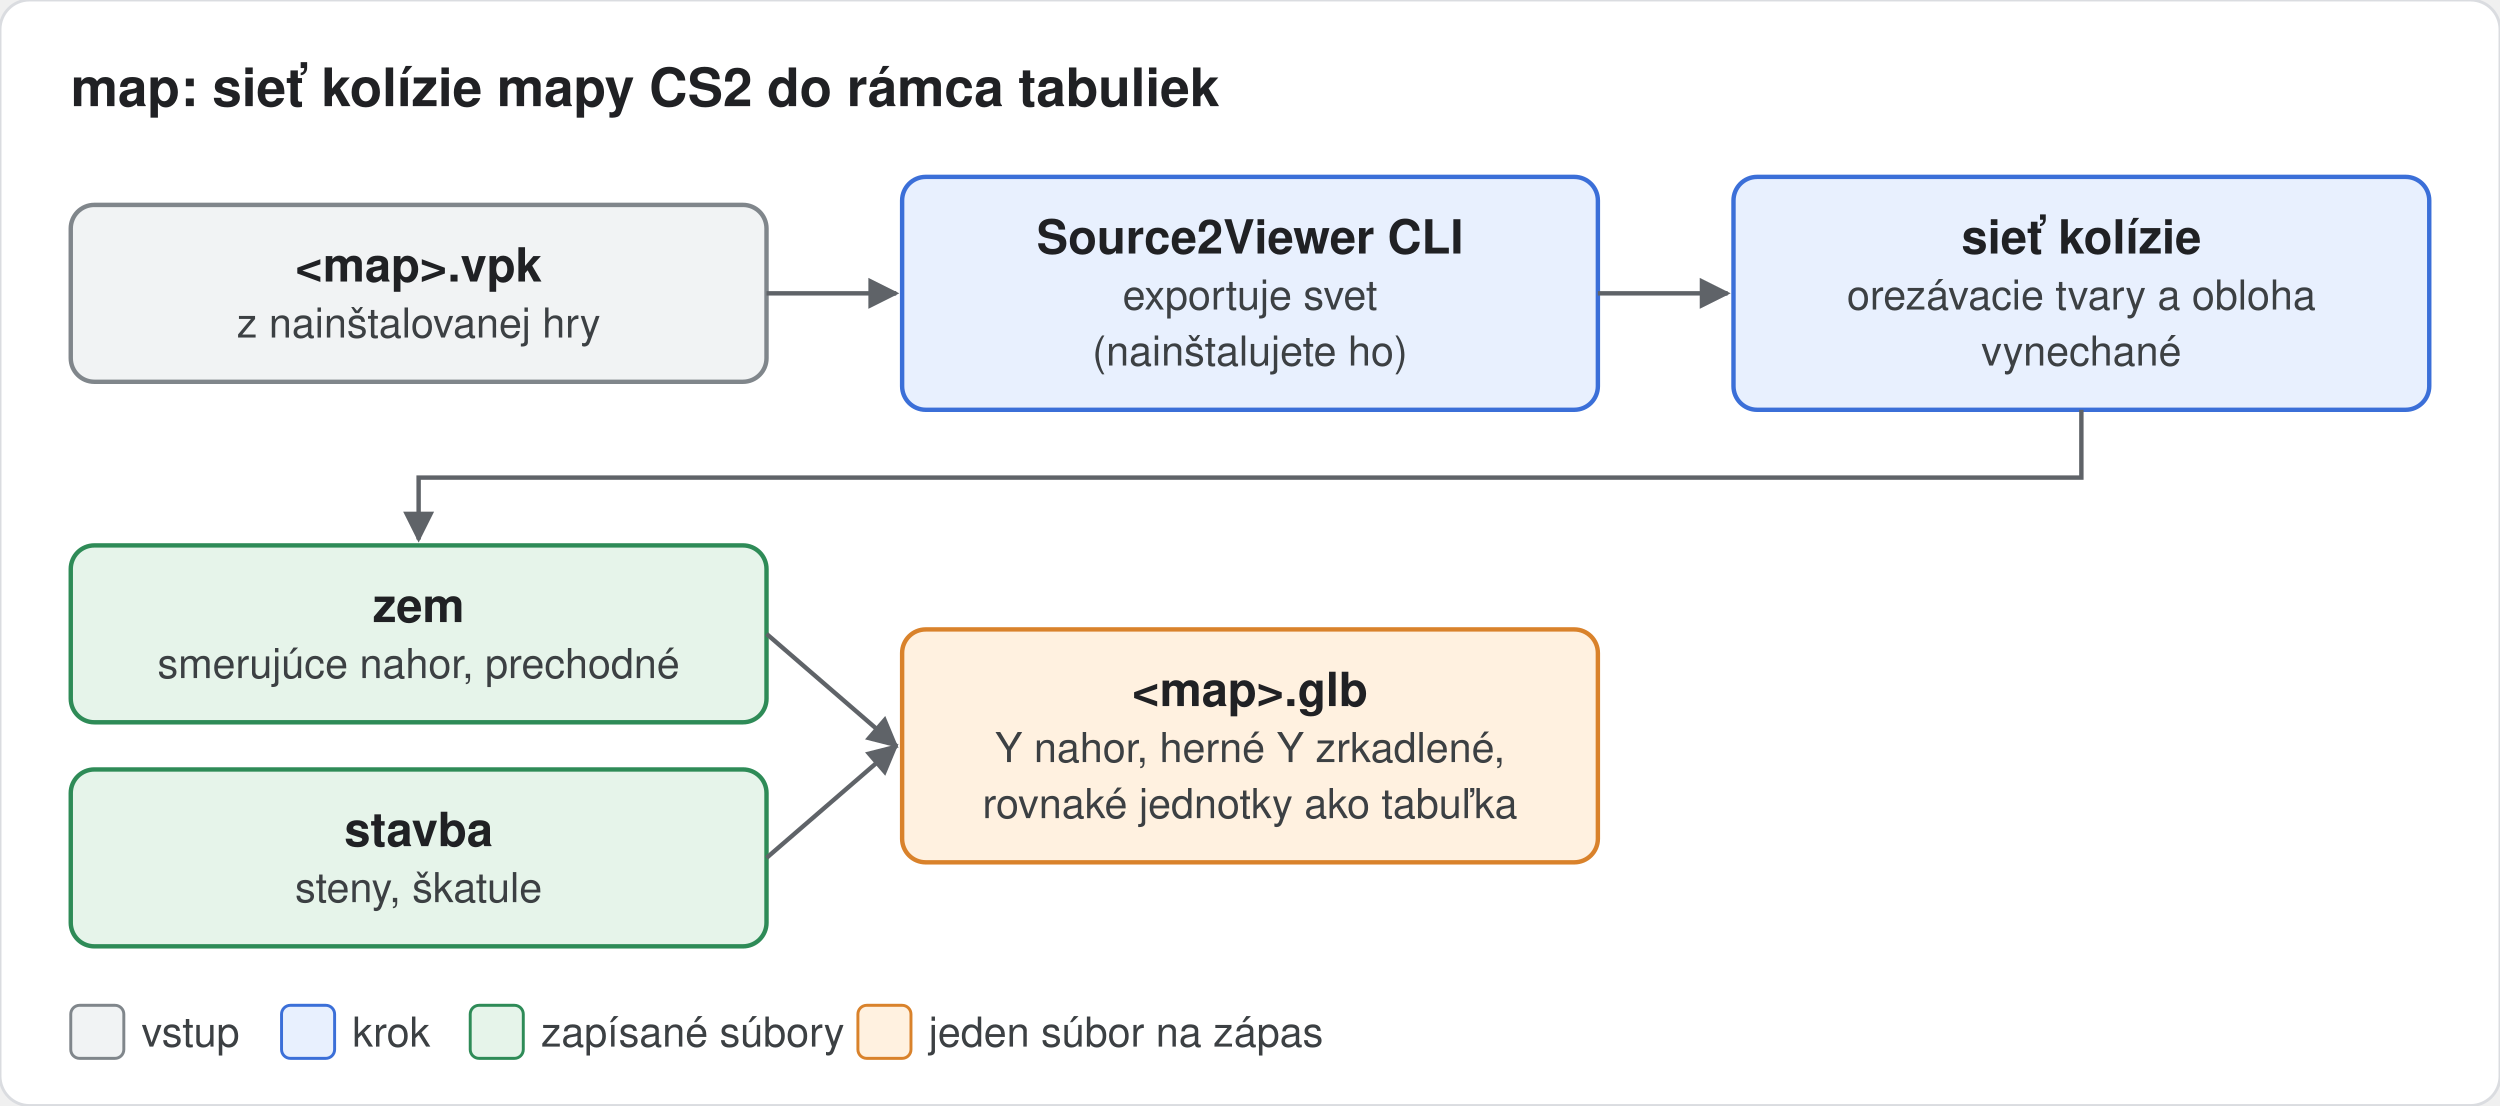
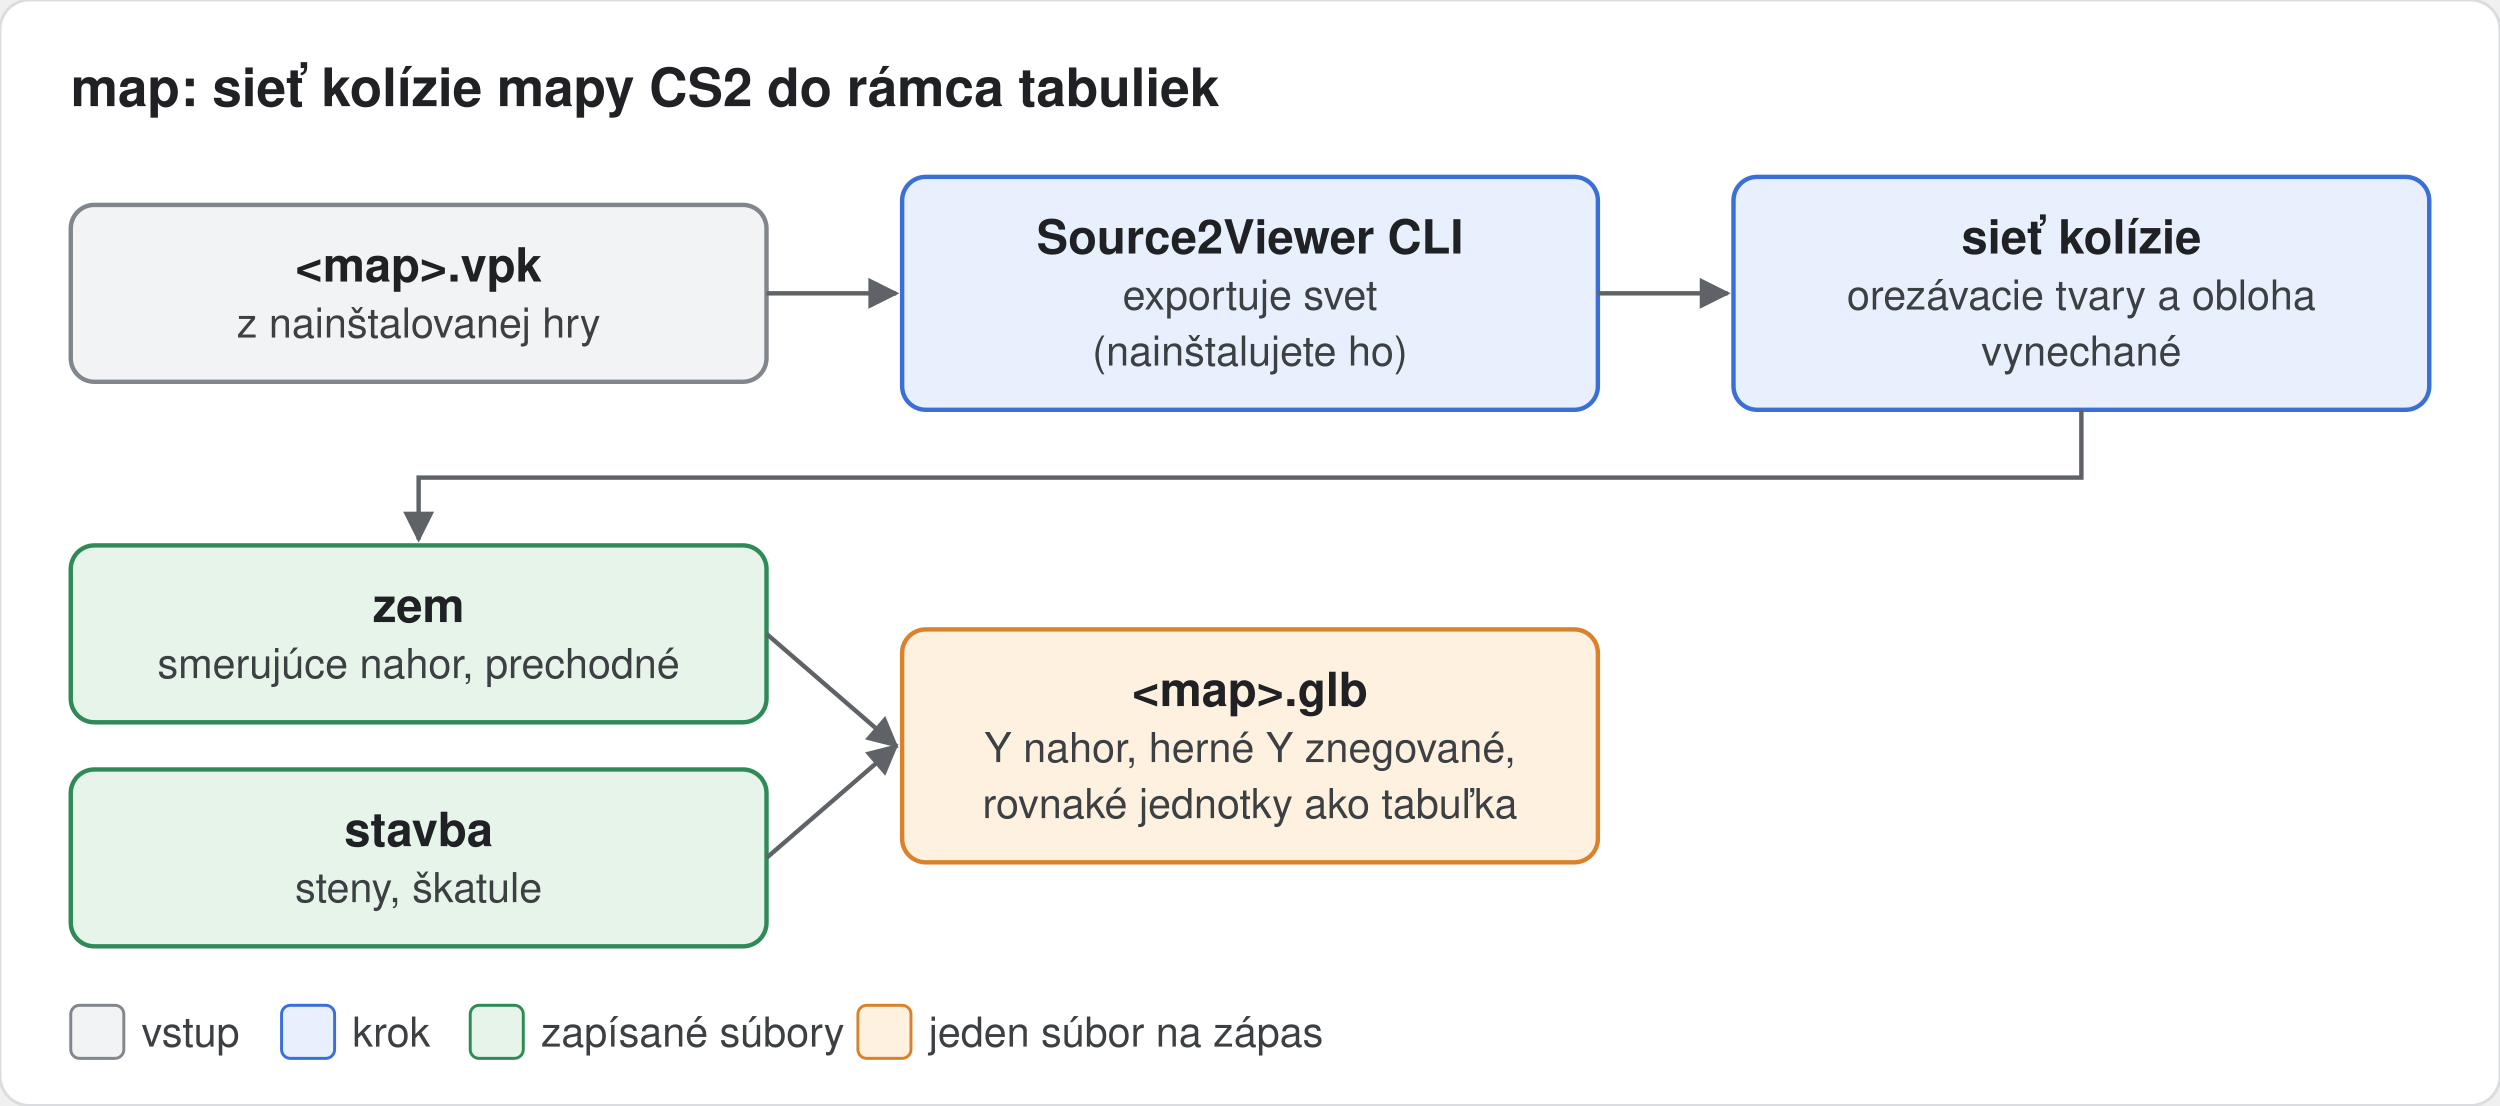
<svg xmlns="http://www.w3.org/2000/svg" width="848" height="375" viewBox="0 0 848 375" font-family="Segoe UI,Helvetica,Arial,sans-serif" role="img" aria-label="map: a CS2 map's collision mesh into the tables' frame">
  <defs>
    <marker id="a" viewBox="0 0 10 10" refX="9" refY="5" markerWidth="7" markerHeight="7" orient="auto">
      <path d="M0,0 L10,5 L0,10 z" fill="#5f6368" />
    </marker>
  </defs>
  <rect width="848" height="375" rx="10" fill="#ffffff" stroke="#dadce0" />
  <text x="24" y="36" font-size="18" font-weight="600" fill="#202124">map: sieť kolízie mapy CS2 do rámca tabuliek</text>
  <rect x="24" y="69.5" width="236" height="60" rx="8" fill="#f1f3f4" stroke="#80868b" stroke-width="1.5" />
  <text x="142.0" y="95.5" text-anchor="middle" font-weight="600" font-size="16" fill="#202124">&lt;map&gt;.vpk</text>
  <text x="142.0" y="114.5" text-anchor="middle" font-size="14" fill="#3c4043">z nainštalovanej hry</text>
  <rect x="306" y="60.0" width="236" height="79" rx="8" fill="#e8f0fe" stroke="#3b6fd8" stroke-width="1.5" />
  <text x="424.0" y="86.0" text-anchor="middle" font-weight="600" font-size="16" fill="#202124">Source2Viewer CLI</text>
  <text x="424.0" y="105.0" text-anchor="middle" font-size="14" fill="#3c4043">exportuje svet</text>
  <text x="424.0" y="124.0" text-anchor="middle" font-size="14" fill="#3c4043">(nainštalujete ho)</text>
  <rect x="588" y="60.0" width="236" height="79" rx="8" fill="#e8f0fe" stroke="#3b6fd8" stroke-width="1.5" />
  <text x="706.0" y="86.0" text-anchor="middle" font-weight="600" font-size="16" fill="#202124">sieť kolízie</text>
  <text x="706.0" y="105.0" text-anchor="middle" font-size="14" fill="#3c4043">orezávacie tvary a obloha</text>
  <text x="706.0" y="124.0" text-anchor="middle" font-size="14" fill="#3c4043">vynechané</text>
  <line x1="260" y1="99.5" x2="304" y2="99.5" stroke="#5f6368" stroke-width="1.5" marker-end="url(#a)" />
  <line x1="542" y1="99.5" x2="586" y2="99.5" stroke="#5f6368" stroke-width="1.5" marker-end="url(#a)" />
  <path d="M706.0,139.0 V162.0 H142.0 V183.0" fill="none" stroke="#5f6368" stroke-width="1.5" marker-end="url(#a)" />
  <rect x="24" y="185.0" width="236" height="60" rx="8" fill="#e6f4ea" stroke="#2e8b57" stroke-width="1.5" />
  <text x="142.0" y="211.0" text-anchor="middle" font-weight="600" font-size="16" fill="#202124">zem</text>
  <text x="142.0" y="230.0" text-anchor="middle" font-size="14" fill="#3c4043">smerujúce nahor, prechodné</text>
  <rect x="24" y="261.0" width="236" height="60" rx="8" fill="#e6f4ea" stroke="#2e8b57" stroke-width="1.5" />
  <text x="142.0" y="287.0" text-anchor="middle" font-weight="600" font-size="16" fill="#202124">stavba</text>
  <text x="142.0" y="306.0" text-anchor="middle" font-size="14" fill="#3c4043">steny, škatule</text>
  <rect x="306" y="213.5" width="236" height="79" rx="8" fill="#fff1e0" stroke="#d9822b" stroke-width="1.5" />
  <text x="424.0" y="239.5" text-anchor="middle" font-weight="600" font-size="16" fill="#202124">&lt;map&gt;.glb</text>
-   <text x="424.0" y="258.5" text-anchor="middle" font-size="14" fill="#3c4043">Y nahor, herné Y zrkadlené,</text>
+   <text x="424.0" y="258.5" text-anchor="middle" font-size="14" fill="#3c4043">Y nahor, herné Y znegované,</text>
  <text x="424.0" y="277.5" text-anchor="middle" font-size="14" fill="#3c4043">rovnaké jednotky ako tabuľka</text>
  <line x1="260" y1="215.0" x2="304" y2="253.0" stroke="#5f6368" stroke-width="1.5" marker-end="url(#a)" />
  <line x1="260" y1="291.0" x2="304" y2="253.0" stroke="#5f6368" stroke-width="1.5" marker-end="url(#a)" />
  <rect x="24" y="341" width="18" height="18" rx="3" fill="#f1f3f4" stroke="#80868b" />
  <text x="48" y="355" font-size="14" fill="#3c4043">vstup</text>
  <rect x="95.5" y="341" width="18" height="18" rx="3" fill="#e8f0fe" stroke="#3b6fd8" />
  <text x="119.5" y="355" font-size="14" fill="#3c4043">krok</text>
  <rect x="159.5" y="341" width="18" height="18" rx="3" fill="#e6f4ea" stroke="#2e8b57" />
  <text x="183.5" y="355" font-size="14" fill="#3c4043">zapísané súbory</text>
  <rect x="291.0" y="341" width="18" height="18" rx="3" fill="#fff1e0" stroke="#d9822b" />
  <text x="315.0" y="355" font-size="14" fill="#3c4043">jeden súbor na zápas</text>
</svg>
